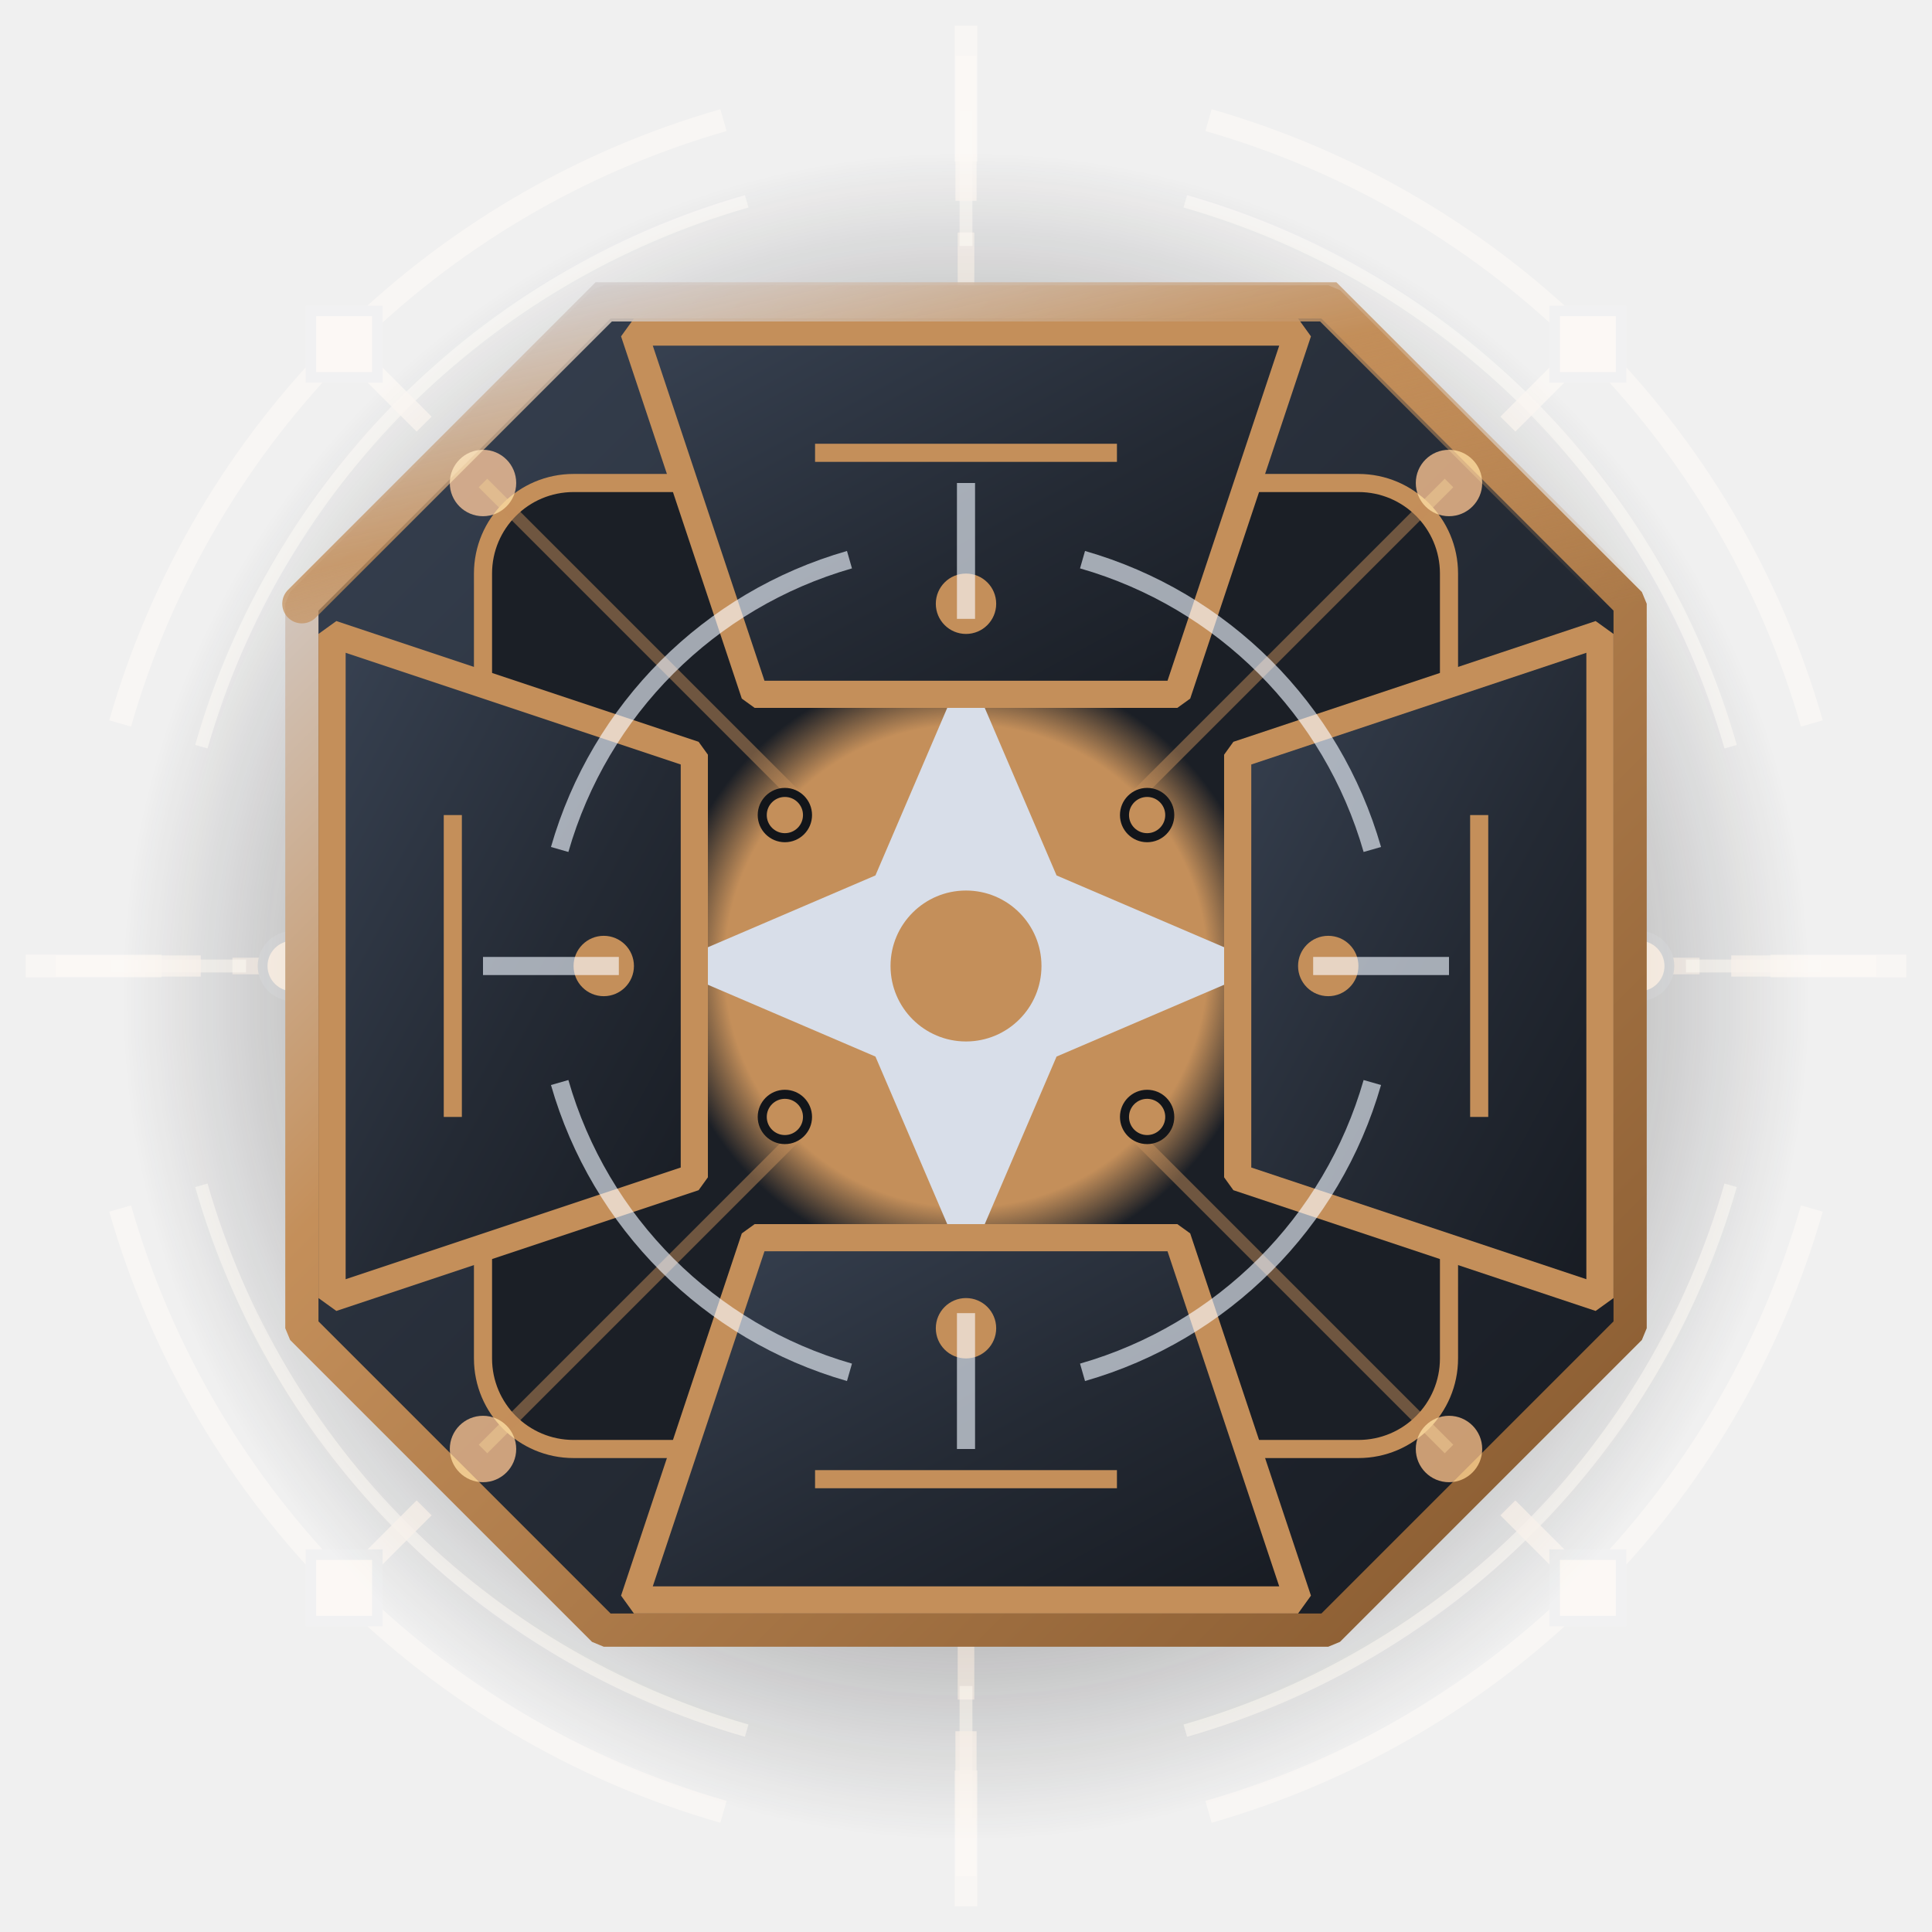
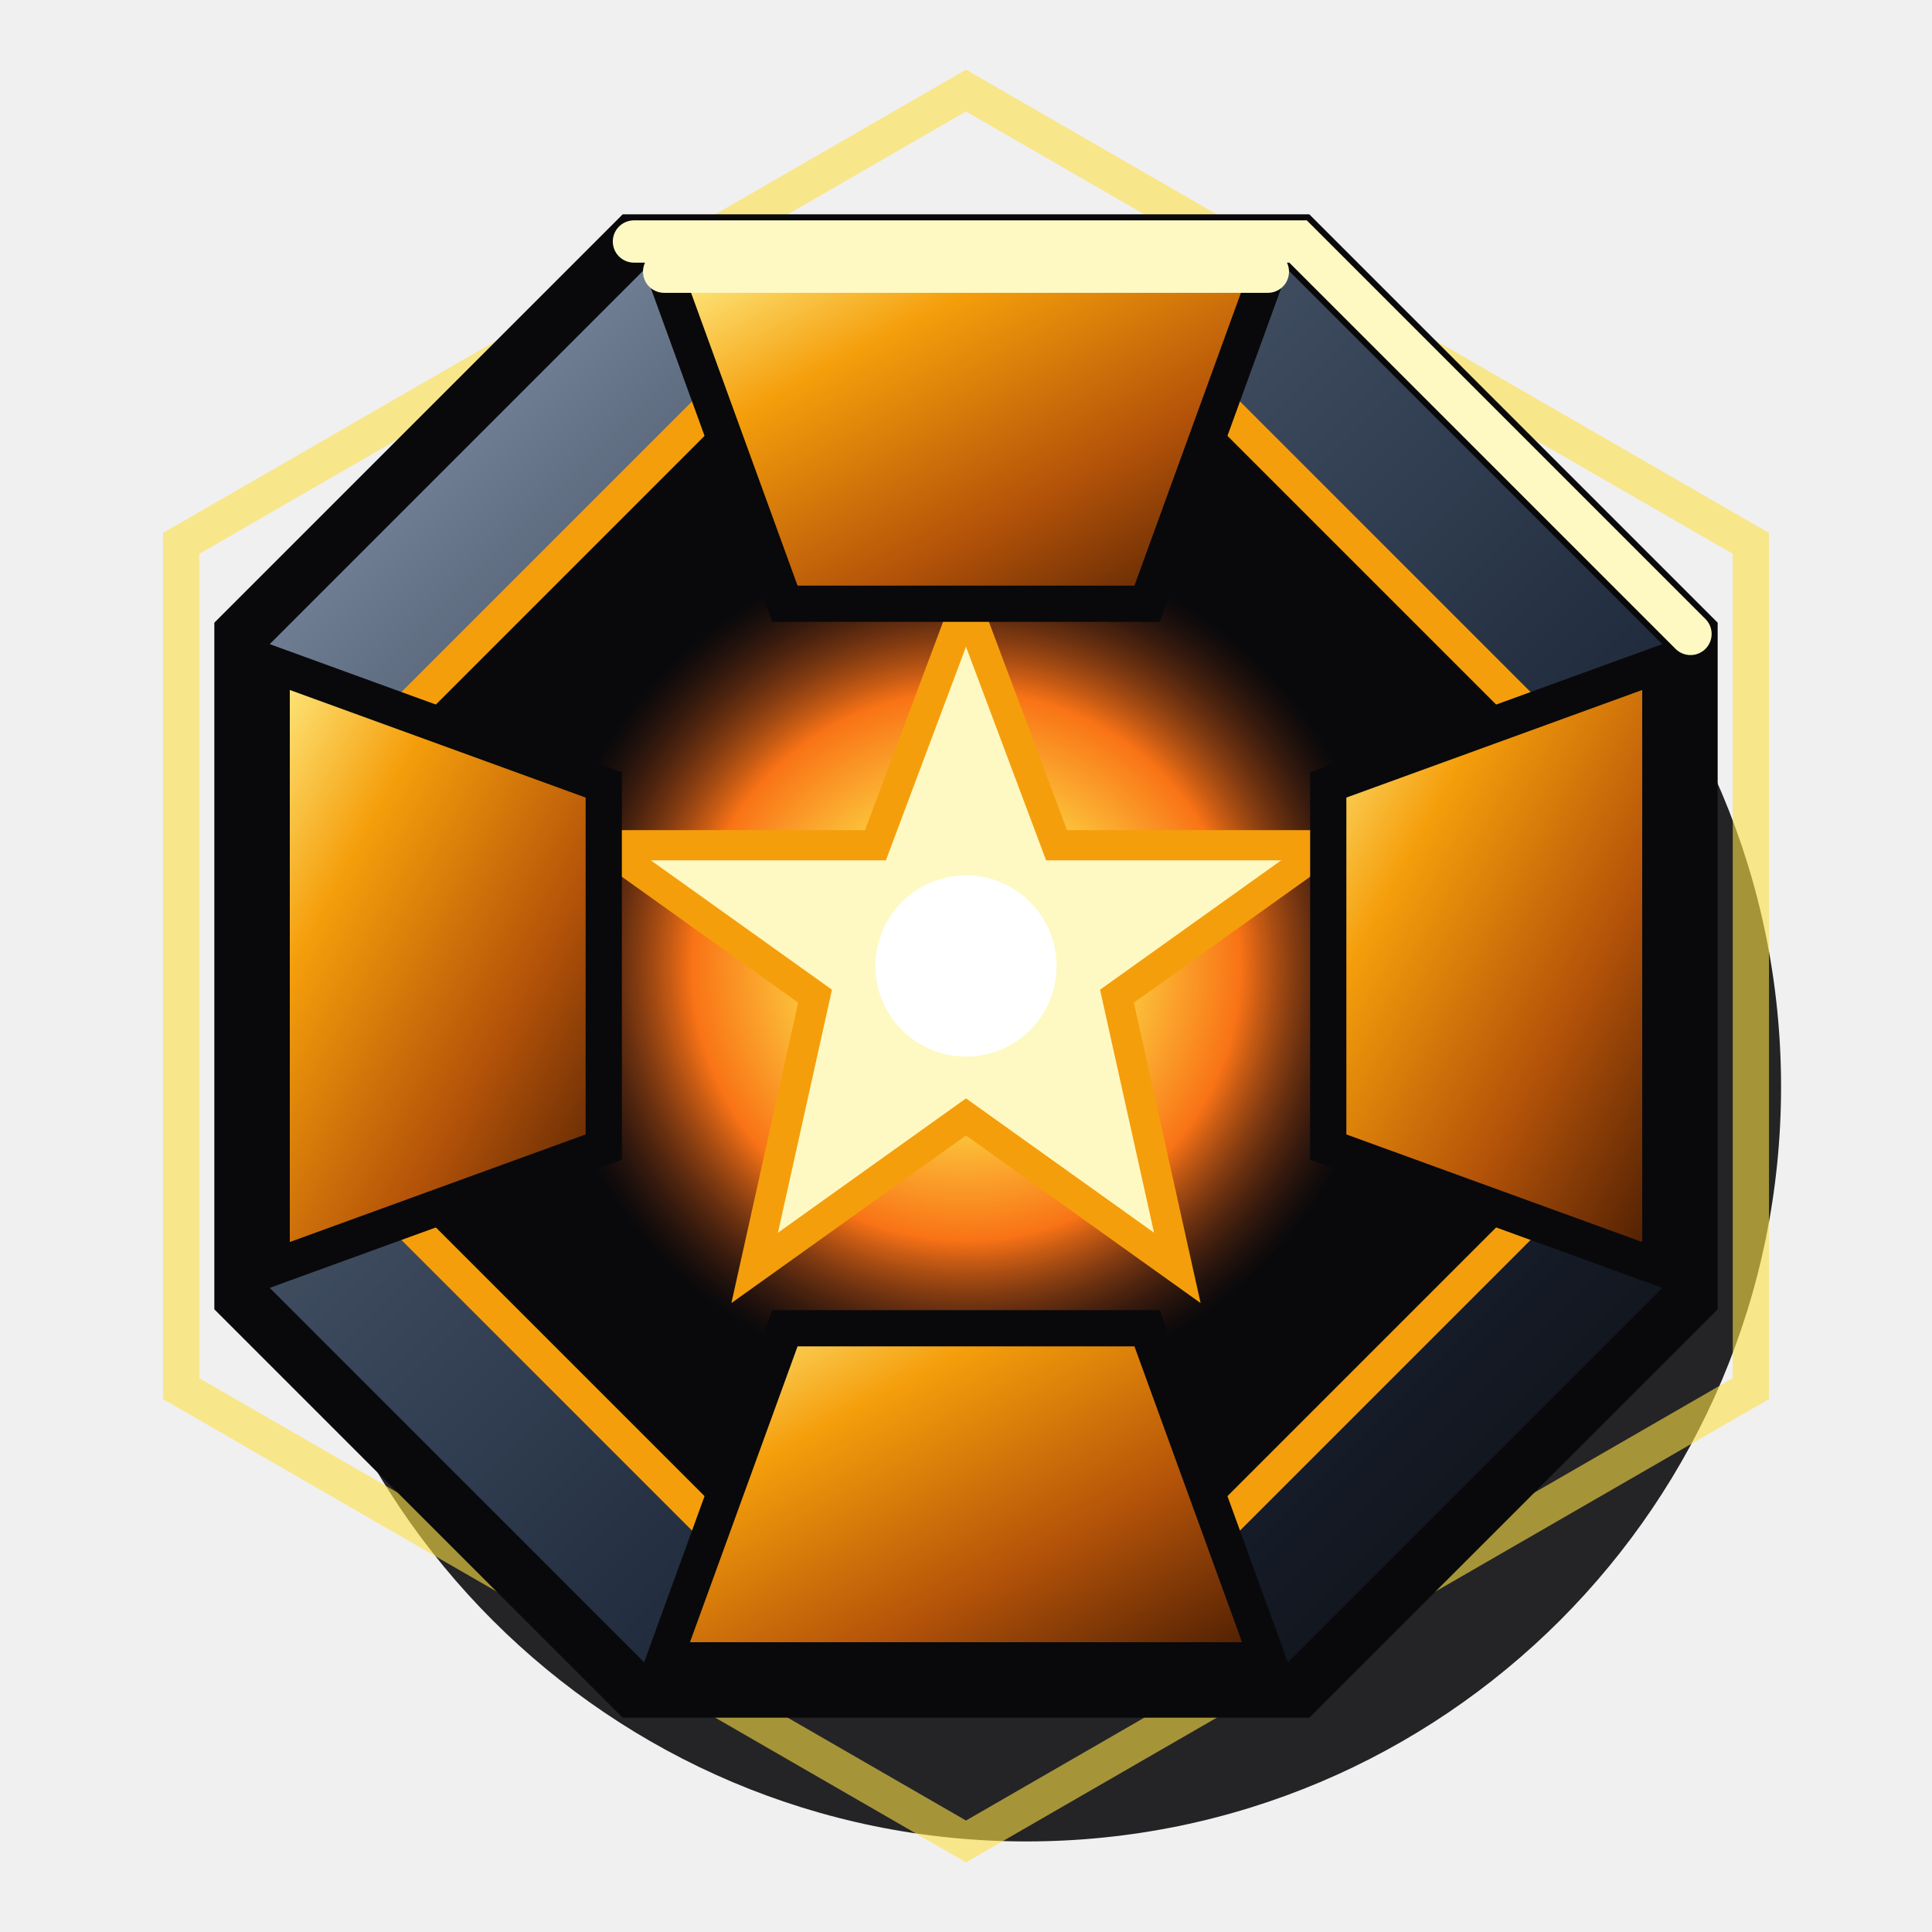
- <svg xmlns="http://www.w3.org/2000/svg" viewBox="0 0 128 128" fill="none" data-rig-id="pickup-crate-rig" data-root-anchor="64,64" data-has-aura="true">
+ <svg xmlns="http://www.w3.org/2000/svg" viewBox="0 0 64 64" width="64" height="64">
  <defs>
-     <radialGradient id="pc-shadow-grad" cx="50%" cy="50%" r="50%">
-       <stop offset="0%" stop-color="#12151a" stop-opacity="0.76" />
-       <stop offset="65%" stop-color="#171b22" stop-opacity="0.34" />
-       <stop offset="100%" stop-color="#171b22" stop-opacity="0" />
-     </radialGradient>
-     <radialGradient id="pc-aura-field" cx="50%" cy="50%" r="50%">
-       <stop offset="0%" stop-color="#c48f5a" stop-opacity="0.35" />
-       <stop offset="55%" stop-color="#c48f5a" stop-opacity="0.18" />
-       <stop offset="100%" stop-color="#171b22" stop-opacity="0" />
-     </radialGradient>
-     <linearGradient id="pc-hull-obsidian" x1="0%" y1="0%" x2="100%" y2="100%">
-       <stop offset="0%" stop-color="#384252" />
-       <stop offset="55%" stop-color="#242a34" />
-       <stop offset="100%" stop-color="#171b22" />
+     <linearGradient id="pc-titanium" x1="0%" y1="0%" x2="100%" y2="100%">
+       <stop offset="0%" stop-color="#94a3b8" />
+       <stop offset="30%" stop-color="#475569" />
+       <stop offset="65%" stop-color="#1e293b" />
+       <stop offset="100%" stop-color="#09090b" />
    </linearGradient>
-     <linearGradient id="pc-gold-trim" x1="0%" y1="0%" x2="100%" y2="100%">
-       <stop offset="0%" stop-color="#d8dee9" />
-       <stop offset="35%" stop-color="#c48f5a" />
-       <stop offset="100%" stop-color="#85582e" />
-     </linearGradient>
-     <linearGradient id="pc-rim-glow" x1="0%" y1="0%" x2="100%" y2="100%">
-       <stop offset="0%" stop-color="#d8dee9" stop-opacity="0.95" />
-       <stop offset="45%" stop-color="#c48f5a" stop-opacity="0.8" />
-       <stop offset="100%" stop-color="#c48f5a" stop-opacity="0" />
+     <linearGradient id="pc-hatch-gold" x1="0%" y1="0%" x2="100%" y2="100%">
+       <stop offset="0%" stop-color="#fef08a" />
+       <stop offset="28%" stop-color="#f59e0b" />
+       <stop offset="65%" stop-color="#b45309" />
+       <stop offset="100%" stop-color="#451a03" />
    </linearGradient>
    <radialGradient id="pc-core-glow" cx="50%" cy="50%" r="50%">
-       <stop offset="0%" stop-color="#d8dee9" />
-       <stop offset="40%" stop-color="#c48f5a" />
-       <stop offset="80%" stop-color="#c48f5a" />
-       <stop offset="100%" stop-color="#c48f5a" stop-opacity="0" />
+       <stop offset="0%" stop-color="#ffffff" />
+       <stop offset="30%" stop-color="#fde047" />
+       <stop offset="65%" stop-color="#f97316" />
+       <stop offset="100%" stop-color="#7c2d12" stop-opacity="0" />
    </radialGradient>
  </defs>
-   <g id="part-shadow-cast" data-pivot="64,66" data-parent="root" data-z-index="1" data-blend="multiply" style="mix-blend-mode: multiply">
-     <ellipse cx="64" cy="66" rx="56" ry="56" fill="url(#pc-shadow-grad)" />
-     <polygon points="40,20 88,20 108,40 108,88 88,108 40,108 20,88 20,40" fill="#12151a" fill-opacity="0.45" />
+   <ellipse id="part-shadow-cast" cx="34" cy="36" rx="25" ry="25" fill="#030406" opacity="0.86" />
+   <polygon id="part-aura-ring-outer" points="32,3 58,18 58,46 32,61 6,46 6,18" fill="none" stroke="#fde047" stroke-width="1.2" stroke-opacity="0.6" />
+   <polygon id="part-aura-ring-inner" points="32,8 53,20 53,44 32,56 11,44 11,20" fill="none" stroke="#f97316" stroke-width="0.9" stroke-opacity="0.45" />
+   <g id="part-crate-base">
+     <polygon points="21,8 43,8 56,21 56,43 43,56 21,56 8,43 8,21" fill="url(#pc-titanium)" stroke="#09090b" stroke-width="1.8" />
+     <polygon points="24,13 40,13 51,24 51,40 40,51 24,51 13,40 13,24" fill="#09090b" stroke="#f59e0b" stroke-width="1.1" />
  </g>
-   <g id="part-aura-ring-outer" data-pivot="64,64" data-parent="root" data-z-index="4" data-blend="screen" data-motion="spin-cw" style="mix-blend-mode: screen">
-     <circle cx="64" cy="64" r="62" fill="url(#pc-aura-field)" />
-     <path fill="none" stroke="#c48f5a" stroke-width="1.5" stroke-opacity="0.72" d="M120.04,80.07 A58.3,58.3 0 0,1 80.07,120.04 M47.93,120.04 A58.3,58.3 0 0,1 7.96,80.07 M7.96,47.93 A58.3,58.3 0 0,1 47.93,7.96 M80.07,7.96 A58.3,58.3 0 0,1 120.04,47.93 M64,1.7 L64,10.7 M64,117.3 L64,126.3 M1.7,64 L10.7,64 M117.3,64 L126.3,64" stroke-linejoin="bevel" />
-     <path fill="none" stroke="#dfc08e" stroke-width="0.85" stroke-opacity="0.58" d="M114.66,78.53 A52.7,52.7 0 0,1 78.53,114.66 M49.47,114.66 A52.7,52.7 0 0,1 13.34,78.53 M13.34,49.47 A52.7,52.7 0 0,1 49.47,13.34 M78.53,13.34 A52.7,52.7 0 0,1 114.66,49.47 M64,7.3 L64,16.3 M64,111.7 L64,120.7 M7.3,64 L16.3,64 M111.7,64 L120.7,64" stroke-linejoin="bevel" />
-     <line x1="114.7" y1="64" x2="124.3" y2="64" stroke="#c48f5a" stroke-width="1.4" stroke-opacity="0.8" />
-     <line x1="99.9" y1="99.9" x2="106.6" y2="106.6" stroke="#c48f5a" stroke-width="1.4" stroke-opacity="0.8" />
-     <line x1="64" y1="114.7" x2="64" y2="124.3" stroke="#c48f5a" stroke-width="1.4" stroke-opacity="0.8" />
-     <line x1="28.1" y1="99.9" x2="21.4" y2="106.6" stroke="#c48f5a" stroke-width="1.4" stroke-opacity="0.8" />
-     <line x1="13.3" y1="64" x2="3.7" y2="64" stroke="#c48f5a" stroke-width="1.4" stroke-opacity="0.8" />
-     <line x1="28.1" y1="28.1" x2="21.4" y2="21.4" stroke="#c48f5a" stroke-width="1.4" stroke-opacity="0.8" />
-     <line x1="64" y1="13.3" x2="64" y2="3.7" stroke="#c48f5a" stroke-width="1.4" stroke-opacity="0.8" />
-     <line x1="99.9" y1="28.1" x2="106.6" y2="21.4" stroke="#c48f5a" stroke-width="1.4" stroke-opacity="0.8" />
-     <rect x="103" y="103" width="4.4" height="4.4" fill="#c48f5a" stroke="#12151a" stroke-width="0.7" />
-     <rect x="20.6" y="103" width="4.4" height="4.4" fill="#c48f5a" stroke="#12151a" stroke-width="0.7" />
-     <rect x="20.6" y="20.6" width="4.4" height="4.4" fill="#c48f5a" stroke="#12151a" stroke-width="0.7" />
-     <rect x="103" y="20.6" width="4.4" height="4.4" fill="#c48f5a" stroke="#12151a" stroke-width="0.7" />
+   <g id="part-loot-core">
+     <circle cx="32" cy="32" r="14" fill="url(#pc-core-glow)" />
+     <polygon points="32,20 35,28 44,28 37,33 39,42 32,37 25,42 27,33 20,28 29,28" fill="#fef9c3" stroke="#f59e0b" stroke-width="1" />
  </g>
-   <g id="part-aura-ring-inner" data-pivot="64,64" data-parent="root" data-z-index="5" data-blend="screen" data-motion="spin-ccw" style="mix-blend-mode: screen">
-     <path fill="none" stroke="#c48f5a" stroke-width="1.1" stroke-opacity="0.68" d="M106.87,76.29 A44.6,44.6 0 0,1 76.29,106.87 M51.71,106.87 A44.6,44.6 0 0,1 21.13,76.29 M21.13,51.71 A44.6,44.6 0 0,1 51.71,21.13 M76.29,21.13 A44.6,44.6 0 0,1 106.87,51.71 M64,15.4 L64,24.4 M64,103.6 L64,112.6 M15.4,64 L24.4,64 M103.6,64 L112.6,64" stroke-linejoin="bevel" />
-     <circle cx="108.6" cy="64" r="2.0" fill="#c48f5a" stroke="#12151a" stroke-width="0.65" />
-     <circle cx="86.3" cy="102.6" r="2.0" fill="#c48f5a" stroke="#12151a" stroke-width="0.65" />
-     <circle cx="41.7" cy="102.6" r="2.0" fill="#c48f5a" stroke="#12151a" stroke-width="0.65" />
-     <circle cx="19.4" cy="64" r="2.0" fill="#c48f5a" stroke="#12151a" stroke-width="0.65" />
-     <circle cx="41.7" cy="25.4" r="2.0" fill="#c48f5a" stroke="#12151a" stroke-width="0.65" />
-     <circle cx="86.3" cy="25.4" r="2.0" fill="#c48f5a" stroke="#12151a" stroke-width="0.65" />
+   <g id="part-hatch-top">
+     <polygon points="22,9 42,9 38,20 26,20" fill="url(#pc-hatch-gold)" stroke="#09090b" stroke-width="1.2" />
  </g>
-   <g id="part-crate-base" data-pivot="64,64" data-parent="root" data-z-index="15" data-blend="normal">
-     <polygon points="40,20 88,20 108,40 108,88 88,108 40,108 20,88 20,40" fill="url(#pc-hull-obsidian)" stroke="url(#pc-gold-trim)" stroke-width="2.2" stroke-linejoin="bevel" />
-     <rect x="32" y="32" width="64" height="64" rx="6" fill="#1b1f26" stroke="#c48f5a" stroke-width="1.2" />
-     <line x1="32" y1="32" x2="96" y2="96" stroke="#c48f5a" stroke-width="0.8" stroke-opacity="0.5" />
-     <line x1="96" y1="32" x2="32" y2="96" stroke="#c48f5a" stroke-width="0.8" stroke-opacity="0.5" />
+   <g id="part-hatch-bottom">
+     <polygon points="26,44 38,44 42,55 22,55" fill="url(#pc-hatch-gold)" stroke="#09090b" stroke-width="1.2" />
  </g>
-   <g id="part-loot-core" data-pivot="64,64" data-parent="part-crate-base" data-z-index="25" data-blend="normal" data-motion="spin-cw">
-     <circle cx="64" cy="64" r="20" fill="url(#pc-core-glow)" />
-     <polygon points="64,44 70,58 84,64 70,70 64,84 58,70 44,64 58,58" fill="#d8dee9" />
-     <circle cx="64" cy="64" r="5" fill="#c48f5a" />
-     <circle cx="52" cy="54" r="1.5" fill="#c48f5a" stroke="#12151a" stroke-width="0.6" />
-     <circle cx="76" cy="54" r="1.5" fill="#c48f5a" stroke="#12151a" stroke-width="0.6" />
-     <circle cx="52" cy="74" r="1.5" fill="#c48f5a" stroke="#12151a" stroke-width="0.6" />
-     <circle cx="76" cy="74" r="1.5" fill="#c48f5a" stroke="#12151a" stroke-width="0.6" />
+   <g id="part-hatch-left">
+     <polygon points="9,22 20,26 20,38 9,42" fill="url(#pc-hatch-gold)" stroke="#09090b" stroke-width="1.2" />
  </g>
-   <g id="part-hatch-left" data-pivot="34,64" data-parent="part-crate-base" data-z-index="30" data-blend="normal" data-motion="slide-open-left">
-     <polygon points="22,42 46,50 46,78 22,86" fill="url(#pc-hull-obsidian)" stroke="#c48f5a" stroke-width="1.8" stroke-linejoin="bevel" />
-     <line x1="30" y1="54" x2="30" y2="74" stroke="#c48f5a" stroke-width="1.2" />
-     <circle cx="40" cy="64" r="2" fill="#c48f5a" />
+   <g id="part-hatch-right">
+     <polygon points="55,22 55,42 44,38 44,26" fill="url(#pc-hatch-gold)" stroke="#09090b" stroke-width="1.2" />
  </g>
-   <g id="part-hatch-right" data-pivot="94,64" data-parent="part-crate-base" data-z-index="30" data-blend="normal" data-motion="slide-open-right">
-     <polygon points="106,42 106,86 82,78 82,50" fill="url(#pc-hull-obsidian)" stroke="#c48f5a" stroke-width="1.8" stroke-linejoin="bevel" />
-     <line x1="98" y1="54" x2="98" y2="74" stroke="#c48f5a" stroke-width="1.2" />
-     <circle cx="88" cy="64" r="2" fill="#c48f5a" />
-   </g>
-   <g id="part-hatch-top" data-pivot="64,34" data-parent="part-crate-base" data-z-index="30" data-blend="normal" data-motion="slide-open-up">
-     <polygon points="42,22 86,22 78,46 50,46" fill="url(#pc-hull-obsidian)" stroke="#c48f5a" stroke-width="1.8" stroke-linejoin="bevel" />
-     <line x1="54" y1="30" x2="74" y2="30" stroke="#c48f5a" stroke-width="1.2" />
-     <circle cx="64" cy="40" r="2" fill="#c48f5a" />
-   </g>
-   <g id="part-hatch-bottom" data-pivot="64,94" data-parent="part-crate-base" data-z-index="30" data-blend="normal" data-motion="slide-open-down">
-     <polygon points="50,82 78,82 86,106 42,106" fill="url(#pc-hull-obsidian)" stroke="#c48f5a" stroke-width="1.8" stroke-linejoin="bevel" />
-     <line x1="54" y1="98" x2="74" y2="98" stroke="#c48f5a" stroke-width="1.2" />
-     <circle cx="64" cy="88" r="2" fill="#c48f5a" />
-   </g>
-   <g id="part-light-rim-crate" data-pivot="64,64" data-parent="part-crate-base" data-z-index="45" data-blend="plus-lighter" style="mix-blend-mode: plus-lighter">
-     <path d="M20 40 L40 20 H88 L108 40" stroke="url(#pc-rim-glow)" stroke-width="2.6" stroke-linecap="round" />
-   </g>
-   <g id="part-aura-corona-top" data-pivot="64,64" data-parent="root" data-z-index="65" data-blend="screen" data-motion="pulse-breathe" style="mix-blend-mode: screen">
-     <path fill="none" stroke="#d8dee9" stroke-width="1.2" stroke-opacity="0.7" d="M90.92,71.72 A28,28 0 0,1 71.72,90.92 M56.28,90.92 A28,28 0 0,1 37.08,71.72 M37.08,56.28 A28,28 0 0,1 56.28,37.08 M71.72,37.08 A28,28 0 0,1 90.92,56.28 M64,32 L64,41 M64,87 L64,96 M32,64 L41,64 M87,64 L96,64" stroke-linejoin="bevel" />
-     <circle cx="32" cy="32" r="2.2" fill="#c48f5a" />
-     <circle cx="96" cy="32" r="2.2" fill="#c48f5a" />
-     <circle cx="32" cy="96" r="2.2" fill="#c48f5a" />
-     <circle cx="96" cy="96" r="2.2" fill="#c48f5a" />
-   </g>
+   <path id="part-light-rim-crate" d="M21,8 H43 L56,21 M22,9 H42" fill="none" stroke="#fef9c3" stroke-width="1.4" stroke-linecap="round" />
+   <circle id="part-aura-corona-top" cx="32" cy="32" r="3" fill="#ffffff" />
</svg>
